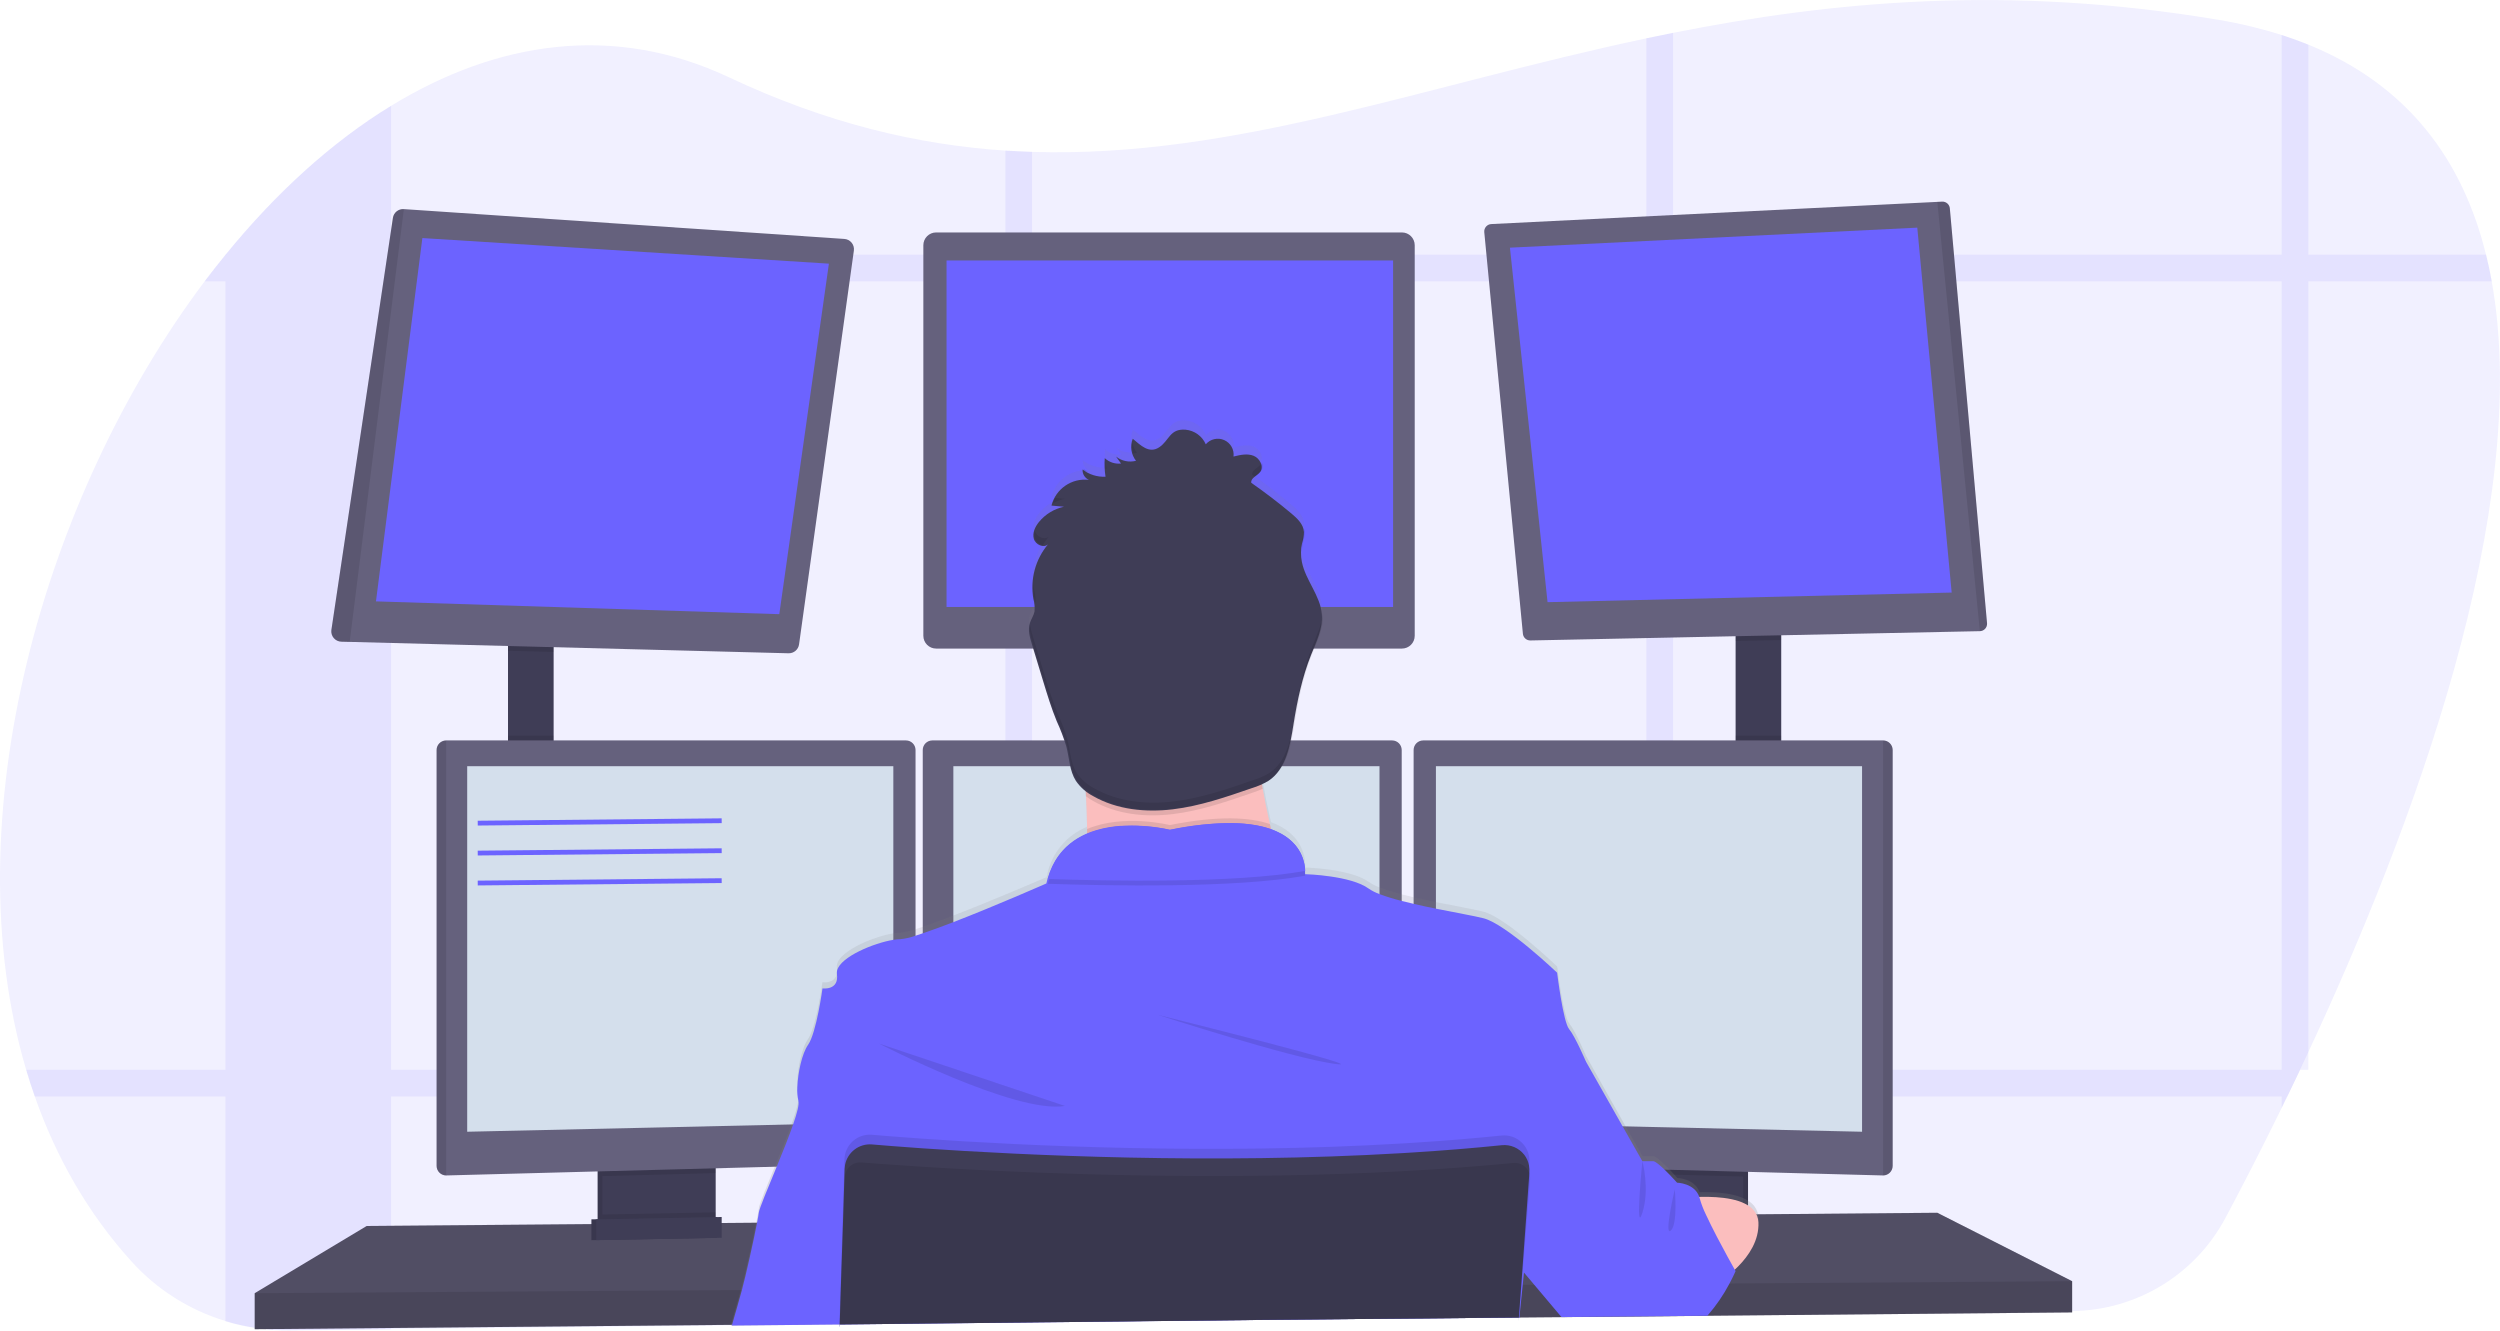
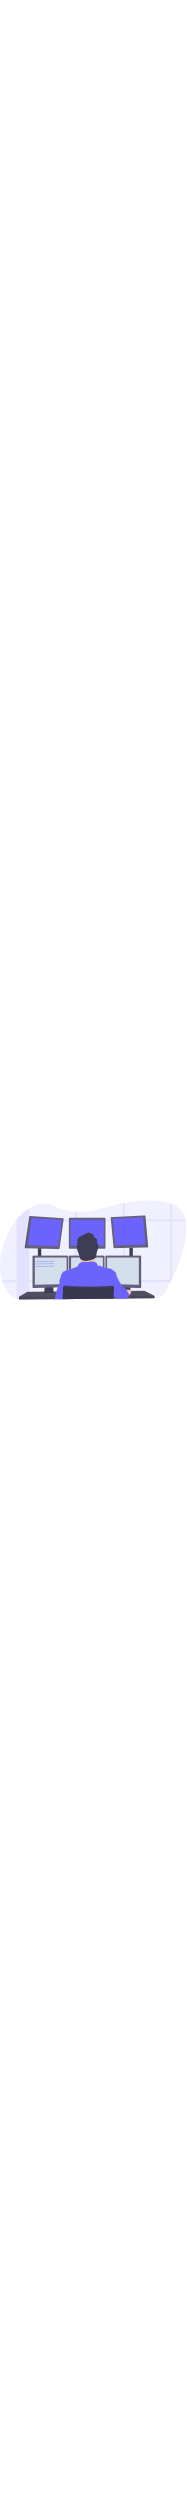
- <svg xmlns="http://www.w3.org/2000/svg" id="59725d3d-bdd8-4af0-9b66-49b8d09410bc" data-name="Layer 1" width="1041.32" height="554.17" viewBox="0 0 1041.32 554.17">
+ <svg xmlns="http://www.w3.org/2000/svg" id="59725d3d-bdd8-4af0-9b66-49b8d09410bc" data-name="Layer 1" width="41.32" height="554.17" viewBox="0 0 1041.32 554.17">
  <defs>
    <linearGradient id="dff037aa-d578-4bab-81e7-399360663117" x1="597.75" y1="725.44" x2="597.75" y2="347.69" gradientUnits="userSpaceOnUse">
      <stop offset="0" stop-color="gray" stop-opacity="0.25" />
      <stop offset="0.54" stop-color="gray" stop-opacity="0.12" />
      <stop offset="1" stop-color="gray" stop-opacity="0.1" />
    </linearGradient>
  </defs>
  <path d="M1040.82,611.12q-1.74,3.75-3.47,7.4-2.7,5.67-5.33,11.12c-.78,1.61-1.56,3.19-2.32,4.77-8.6,17.57-16.63,33.11-23.45,45.89A73.21,73.21,0,0,1,942.44,719l-151.65,1.65h-1.6l-13,.14-11.12.12-34.1.37-1.38,0-17.36.19h-.53l-107,1.16-95.51,1-11.11.12-69,.75H429l-44.75.48h-.48l-141.5,1.53-42.33.46a88.07,88.07,0,0,1-26.67-3.82,86.39,86.39,0,0,1-39.09-24.75C116,678.37,102.75,655,93.85,629.64q-1.93-5.49-3.6-11.12C59.44,514.37,97,380,164.6,290.08q4.25-5.64,8.64-11l.07-.08c20.79-25.52,44.1-46.84,68.93-62,44-26.91,92.75-34.49,140.7-11.9,40.57,19.12,78.45,28.11,115.17,30.55,3.71.24,7.42.42,11.11.53,84.23,2.65,163.17-27.7,255.87-47.29,3.69-.78,7.39-1.55,11.12-2.28,66.13-13.16,139.49-20.1,226.73-5.51a189.09,189.09,0,0,1,26.76,6.4q5.77,1.86,11.12,4c41.64,16.94,64.35,48.24,74,87.46q1.37,5.46,2.37,11.11C1134.3,384.41,1084.19,518.23,1040.82,611.12Z" transform="translate(-79.34 -172.91)" fill="#6c63ff" opacity="0.1" />
  <g opacity="0.1">
    <path d="M242.24,217V726.62l-42.33.46a88.07,88.07,0,0,1-26.67-3.82V279h.07C194.1,253.45,217.41,232.13,242.24,217Z" transform="translate(-79.34 -172.91)" fill="#6c63ff" />
    <path d="M1117.24,290.08H164.6q4.25-5.64,8.64-11V279h941.63Q1116.24,284.43,1117.24,290.08Z" transform="translate(-79.34 -172.91)" fill="#6c63ff" />
    <path d="M1040.82,191.51v427h-3.47q-2.7,5.67-5.33,11.12c-.78,1.61-1.56,3.19-2.32,4.77V187.47Q1035.47,189.33,1040.82,191.51Z" transform="translate(-79.34 -172.91)" fill="#6c63ff" />
    <path d="M776.21,186.58V720.83l-11.12.12V188.86C768.78,188.08,772.48,187.31,776.21,186.58Z" transform="translate(-79.34 -172.91)" fill="#6c63ff" />
    <path d="M509.22,236.15V723.73l-11.11.12V235.62C501.82,235.86,505.53,236,509.22,236.15Z" transform="translate(-79.34 -172.91)" fill="#6c63ff" />
    <path d="M1037.35,618.52q-2.7,5.67-5.33,11.12H93.85q-1.93-5.49-3.6-11.12Z" transform="translate(-79.34 -172.91)" fill="#6c63ff" />
  </g>
  <rect x="211.6" y="265.83" width="19" height="57.66" fill="#3f3d56" />
  <rect x="722.93" y="262.83" width="19" height="61" fill="#3f3d56" />
  <polygon points="863.1 533.65 863.1 546.65 711.18 548.05 709.56 548.08 651.82 548.61 650.44 548.63 632.89 548.78 632.37 548.78 525.39 549.77 349.78 551.4 349.63 551.4 304.98 551.82 304.5 551.83 106.1 553.65 106.1 538.65 152.75 510.65 246.35 509.87 248.35 509.86 249.01 509.85 251.01 509.82 295.95 509.45 297.96 509.44 298.6 509.43 300.6 509.42 315.01 509.3 315.39 509.29 350.94 508.99 351.23 508.99 628.63 506.65 635.42 506.6 636.1 506.6 641.28 506.55 678.93 506.24 680.93 506.21 682.78 506.19 683.74 506.19 695.45 506.1 697.77 506.07 700.88 506.05 710.63 505.96 726.1 505.83 728.1 505.81 731.58 505.79 732.23 505.79 806.94 505.15 863.1 533.65" fill="#65617d" />
  <polygon points="863.1 533.65 863.1 546.65 711.18 548.05 709.56 548.08 651.82 548.61 650.44 548.63 632.89 548.78 632.37 548.78 525.39 549.77 349.78 551.4 349.63 551.4 304.98 551.82 304.5 551.83 106.1 553.65 106.1 538.65 152.75 510.65 246.35 509.87 248.35 509.86 249.01 509.85 251.01 509.82 295.95 509.45 297.96 509.44 298.6 509.43 300.6 509.42 315.01 509.3 315.39 509.29 350.94 508.99 351.23 508.99 628.63 506.65 635.42 506.6 636.1 506.6 641.28 506.55 678.93 506.24 680.93 506.21 682.78 506.19 683.74 506.19 695.45 506.1 697.77 506.07 700.88 506.05 710.63 505.96 726.1 505.83 728.1 505.81 731.58 505.79 732.23 505.79 806.94 505.15 863.1 533.65" opacity="0.2" />
  <path d="M375.44,656.57v24.49a6.13,6.13,0,0,1-3.5,5.54,6,6,0,0,1-2.5.6l-34.9.74a6,6,0,0,1-2.7-.57,6.12,6.12,0,0,1-3.57-5.57V656.57Z" transform="translate(-79.34 -172.91)" fill="#3f3d56" />
  <path d="M375.44,656.57v24.49a6.13,6.13,0,0,1-3.5,5.54,6,6,0,0,1-2.5.6l-34.9.74a6,6,0,0,1-2.7-.57,6.12,6.12,0,0,1-3.57-5.57V656.57Z" transform="translate(-79.34 -172.91)" opacity="0.1" />
  <path d="M377.44,656.57v24.49a6.13,6.13,0,0,1-3.5,5.54,6,6,0,0,1-2.5.6l-34.9.74a6,6,0,0,1-2.7-.57,6.12,6.12,0,0,1-3.57-5.57V656.57Z" transform="translate(-79.34 -172.91)" fill="#3f3d56" />
  <rect x="680.93" y="483.66" width="47.17" height="31.5" fill="#3f3d56" />
  <rect x="680.93" y="483.66" width="47.17" height="31.5" opacity="0.1" />
  <rect x="678.93" y="483.66" width="47.17" height="31.5" fill="#3f3d56" />
  <polygon points="230.6 265.82 230.6 271.55 211.6 271.06 211.6 265.82 230.6 265.82" opacity="0.1" />
  <path d="M435,277.31l-22.83,164a4.3,4.3,0,0,1-4.37,3.71L225,440.28l-3.47-.09a4.3,4.3,0,0,1-4.16-4.87L243,263.64a4.3,4.3,0,0,1,4.54-3.63L431,272.43A4.29,4.29,0,0,1,435,277.31Z" transform="translate(-79.34 -172.91)" fill="#65617d" />
  <polygon points="175.93 99.16 156.6 250.49 324.6 255.82 345.26 109.82 175.93 99.16" fill="#6c63ff" />
  <rect x="384.6" y="96.82" width="204.67" height="173.33" rx="5.33" ry="5.33" fill="#65617d" />
  <rect x="394.26" y="108.49" width="186" height="144.33" fill="#6c63ff" />
  <polygon points="741.93 262.82 741.93 266.61 722.93 267 722.93 262.82 741.93 262.82" opacity="0.1" />
  <path d="M907,432.53a3.08,3.08,0,0,1-3,3.28L716.8,439.68a3.08,3.08,0,0,1-3.13-2.79L697.58,269.61a3.08,3.08,0,0,1,2.92-3.37L886.28,257l2-.1a3.07,3.07,0,0,1,3.22,2.8Z" transform="translate(-79.34 -172.91)" fill="#65617d" />
  <polygon points="628.93 103.16 798.6 94.82 812.93 246.82 644.6 250.82 628.93 103.16" fill="#6c63ff" />
  <path d="M907,432.53a3.08,3.08,0,0,1-3,3.28L886.28,257l2-.1a3.07,3.07,0,0,1,3.22,2.8Z" transform="translate(-79.34 -172.91)" opacity="0.1" />
  <path d="M247.57,260,225,440.28l-3.47-.09a4.3,4.3,0,0,1-4.16-4.87L243,263.64A4.3,4.3,0,0,1,247.57,260Z" transform="translate(-79.34 -172.91)" opacity="0.1" />
  <rect x="211.6" y="306.41" width="19" height="17.08" opacity="0.1" />
  <polygon points="298.1 483.65 298.1 488.62 250.93 489.88 250.93 483.65 298.1 483.65" opacity="0.1" />
  <path d="M460.69,485.27v168.2a4,4,0,0,1-3.85,3.95l-191.65,5.1h-.05a4,4,0,0,1-3.95-3.95V485.27a4,4,0,0,1,3.95-3.95h191.6A4,4,0,0,1,460.69,485.27Z" transform="translate(-79.34 -172.91)" fill="#65617d" />
  <path d="M265.19,481.32v181.2h-.05a4,4,0,0,1-3.95-3.95V485.27a4,4,0,0,1,3.95-3.95Z" transform="translate(-79.34 -172.91)" opacity="0.1" />
  <polygon points="194.6 319.15 372.1 319.15 372.1 467.4 194.6 471.4 194.6 319.15" fill="#d4dfec" />
  <rect x="722.93" y="306.41" width="19" height="17.42" opacity="0.1" />
  <polygon points="726.1 483.65 726.1 490.06 678.93 488.8 678.93 483.65 726.1 483.65" opacity="0.1" />
  <path d="M867.69,485.27v173.3a4,4,0,0,1-4,3.95h0L672,657.42a4,4,0,0,1-3.85-3.95V485.27a4,4,0,0,1,3.95-3.95h191.6A4,4,0,0,1,867.69,485.27Z" transform="translate(-79.34 -172.91)" fill="#65617d" />
  <path d="M867.69,485.27v173.3a4,4,0,0,1-4,3.95h0V481.32h0A4,4,0,0,1,867.69,485.27Z" transform="translate(-79.34 -172.91)" opacity="0.1" />
  <polygon points="775.6 319.15 598.1 319.15 598.1 467.4 775.6 471.4 775.6 319.15" fill="#d4dfec" />
  <path d="M663.19,485.27v168.2a4,4,0,0,1-3.85,3.95l-191.65,5.1h0a4,4,0,0,1-4-3.95V485.27a4,4,0,0,1,3.95-3.95h191.6A4,4,0,0,1,663.19,485.27Z" transform="translate(-79.34 -172.91)" fill="#65617d" />
  <polygon points="397.1 319.15 574.6 319.15 574.6 467.4 397.1 471.4 397.1 319.15" fill="#d4dfec" />
  <polygon points="863.1 533.65 863.1 546.65 711.18 548.05 709.56 548.08 651.82 548.61 650.44 548.63 632.89 548.78 632.37 548.78 525.39 549.77 349.78 551.4 349.63 551.4 304.98 551.82 304.5 551.83 106.1 553.65 106.1 538.65 308.61 537.32 309.09 537.32 350.08 537.04 350.27 537.04 633.35 535.17 633.64 535.17 633.81 535.16 634.28 535.16 639.07 535.13 640.53 535.13 715.02 534.63 719.42 534.61 720.4 534.6 863.1 533.65" opacity="0.1" />
  <circle cx="487.26" cy="272.16" r="51.33" fill="#fbbebe" />
  <path d="M383.74,725.09c0-.11.06-.23.1-.35,1-3.59,2.78-9.66,4.11-14.51.17-.6.33-1.19.48-1.75,1.47-5.47,4.33-18.28,5.92-26.27.56-2.81,1-5,1.09-6.1.2-1.69,3.21-8.92,6.62-17.23,2.39-5.84,5-12.22,6.91-17.6a61.38,61.38,0,0,0,2.93-9.85,5.1,5.1,0,0,0,0-2.13,14.69,14.69,0,0,1-.48-3.5v0c-.23-6.2,1.62-16,4.48-20.11,3.5-5,6-23.66,6-23.66s5.18.75,6-3.53a6.15,6.15,0,0,0,.1-1.4,7.41,7.41,0,0,0-.09-1.11c-.89-6.24,14.72-12.88,23.5-14.31a19.67,19.67,0,0,1,3-.28,27.24,27.24,0,0,0,6.25-1.44q1.4-.43,3-1c3.68-1.24,8.08-2.88,12.75-4.68,17.56-6.81,38.82-16,38.82-16,.15-.71.32-1.39.51-2.06a27.71,27.71,0,0,1,16.35-18.93h0c0-.66,0-1.33,0-2,0-3.45-.15-7-.3-10.54,0-.69-.06-1.38-.1-2.07,0-.2,0-.41,0-.61s0-.35,0-.52c0-.7-.07-1.4-.11-2.09l-.18-.14a16.41,16.41,0,0,1-3.9-4.2,15.27,15.27,0,0,1-1.42-3c-1.25-3.39-1.54-7.17-2.38-10.75l-.18-.74a84,84,0,0,0-4-10.58c-2.21-5.42-3.91-11-5.6-16.65q-1.54-5.13-3.11-10.28l-1.58-5.24c-.3-1-.6-2-.83-3v0a13.27,13.27,0,0,1-.26-1.4,0,0,0,0,1,0,0,10,10,0,0,1,.24-4.61,32.09,32.09,0,0,1,1.32-3,7.87,7.87,0,0,0,.5-1.38v0a3,3,0,0,0,.08-.32,5.65,5.65,0,0,0,.11-1.08,18.46,18.46,0,0,0-.52-3.89.07.07,0,0,1,0-.05,2.56,2.56,0,0,0-.05-.27,25.48,25.48,0,0,1-.36-3,28.45,28.45,0,0,1,3.47-15.57l.19-.36a25.22,25.22,0,0,1,1.84-2.78h0c.31-.42.63-.82,1-1.22-1.4,1.34-3.7.75-5-.69a3.61,3.61,0,0,1-.55-.75,3.81,3.81,0,0,1-.23-.45c-.05-.12-.09-.25-.13-.38-.7-2.45.52-5.06,2.12-7.05a18.49,18.49,0,0,1,5.74-4.7h0a3.84,3.84,0,0,1,.4-.21,17.12,17.12,0,0,1,2.64-1.06h0a15.06,15.06,0,0,1,1.63-.44l-3.71-.34-1.5-.14a14.49,14.49,0,0,1,13-10.91h1.08a11.73,11.73,0,0,1,1.57.13,4.44,4.44,0,0,1-2.65-4.33,14.41,14.41,0,0,0,9.19,3.06h.38a30,30,0,0,1-.34-3.27h0a0,0,0,0,1,0,0,0,0,0,0,1,0,0,33.19,33.19,0,0,1,0-4.46,8.44,8.44,0,0,0,6.78,2.26l-2.08-2.9a9.49,9.49,0,0,0,6.56,2.05l.48-.05a7,7,0,0,0,1.19-.23l.09,0c-.19-.24-.36-.49-.53-.75l-.06-.12a9.67,9.67,0,0,1-1-2.09,6.59,6.59,0,0,1-.24-.87h0a8.75,8.75,0,0,1,.45-5.45c3.23,2.7,6.77,6.39,11,3.6s4.37-7.91,11-7.39a10.2,10.2,0,0,1,8.41,6.12,6.75,6.75,0,0,1,7.67-1.75,6.85,6.85,0,0,1,3.88,6.89c2.75-.69,5.71-1.37,8.35-.33s4.34,4.41,2.84,6.66a1.43,1.43,0,0,1-.14.2c-1.23,1.59-3.95,2.46-3.66,4.46l.42.3,1.3.94a.05.05,0,0,1,0,0q7.65,5.52,14.9,11.6c2.48,2.08,5.12,4.58,5.29,7.83a8.64,8.64,0,0,1-.24,2.37h0c-.16.78-.38,1.56-.55,2.34a19.51,19.51,0,0,0-.34,6.05h0c.07.59.16,1.17.27,1.76,1.53,7.73,7.71,14.11,8.32,22l0,.56a17.78,17.78,0,0,1-.07,2.53c-.46,4.8-2.68,9.41-4.48,14-.11.28-.22.56-.32.84-3.47,9-5.47,18.59-7,28.16a100.26,100.26,0,0,1-2,10.09A26.73,26.73,0,0,1,611,492.07a16.22,16.22,0,0,1-3.36,3,18.67,18.67,0,0,1-2.65,1.41s0,0,0,.06c.11.61.2,1.22.31,1.83.06.32.11.64.17,1h0a.14.14,0,0,0,0,.06c.84,4.73,1.8,9.36,2.81,13.76l.51,2.19c12.6,4.55,14.09,13.87,14.18,17.44a9.64,9.64,0,0,1,0,1.43s19,.5,26.5,6a20.34,20.34,0,0,0,4.51,2.3,83,83,0,0,0,9.25,2.89c1.61.42,3.29.83,5,1.23,3,.69,6.18,1.36,9.25,2,8.19,1.65,15.9,3,19.81,4,9.33,2.36,30.67,22.82,30.67,22.82s2.5,20.64,5,23.65,7,13.59,7,13.59l16.54,29.41,7,12.37h4.5c.62,0,1.84.88,3.21,2.1,1.19,1.06,2.51,2.38,3.67,3.58l1.92,2.05,1.2,1.33s7.27.18,9.24,5.93c5.92-.17,13.19.22,18.28,2.5a14.14,14.14,0,0,1,2,1.08,8.68,8.68,0,0,1,4.13,5.66,8.34,8.34,0,0,1,.18,1.44c0,.57,0,1.14,0,1.7-.36,7.57-5.29,13.87-9.82,18.11l.32.57s-.15.36-.44,1c-.08.19-.18.4-.29.64h0c-.59,1.26-1.53,3.15-2.76,5.36a63.31,63.31,0,0,1-9.57,13.17l-.29.3-57.74.53-.17-.2L719.87,708l-5.57-6.64-.17-.21-.16,1.59-.54,5.3-1.3,12.81-.07.64,0,.17-.15,1.48.11-1.48h-.29l-107,1L429.11,724.6l0,.84h-.14l0-.84-44.75.48Z" transform="translate(-79.34 -172.91)" fill="url(#dff037aa-d578-4bab-81e7-399360663117)" />
  <path d="M617.94,550.07s-99.5,12-90,0c3.44-4.34,4.39-17.2,4.2-31.85-.06-4.45-.22-9.06-.45-13.65-1.1-22-3.75-43.5-3.75-43.5s87-41,77-8.5c-4,13.13-2.69,31.57.35,48.88.89,5.05,1.92,10,3,14.7A344.67,344.67,0,0,0,617.94,550.07Z" transform="translate(-79.34 -172.91)" fill="#fbbebe" />
  <path d="M617.94,550.07s-99.5,12-90,0c3.44-4.34,4.39-17.2,4.2-31.85,15.17-6.48,34.47-1.65,34.47-1.65,20.32-4.05,33.35-3.26,41.68-.42A344.67,344.67,0,0,0,617.94,550.07Z" transform="translate(-79.34 -172.91)" opacity="0.1" />
  <path d="M429.08,725.44l0-.84,175.62-1.91,107-1H712l-.11,1.48.15-1.48h.19l0-.17,1.37-13.45.52-5.09.16-1.59.14-1.33,6.18-20.61,6.18-20.58,5.2-17.33,7.94-26.48s-4.5-10.5-7-13.5-5-23.5-5-23.5-21.34-20.33-30.67-22.67c-3.91-1-11.63-2.33-19.83-4-3.07-.62-6.22-1.28-9.25-2-1.71-.39-3.39-.8-5-1.21a87.91,87.91,0,0,1-9.25-2.86,20.7,20.7,0,0,1-4.5-2.29c-7.35-5.39-25.77-6-26.48-6h0a.42.42,0,0,1,0-.07v-.09a10.26,10.26,0,0,0,0-1.26c0-.4,0-.87-.09-1.4,0-.16,0-.33-.07-.5-.05-.36-.11-.74-.2-1.14a5,5,0,0,0-.12-.53,17.21,17.21,0,0,0-1.25-3.49c-.07-.16-.16-.33-.24-.49a18.25,18.25,0,0,0-1.7-2.63c-.13-.17-.27-.35-.42-.52a19.58,19.58,0,0,0-2.72-2.64c-.27-.21-.55-.43-.84-.63a4.67,4.67,0,0,0-.51-.36l-.89-.58-.83-.48c-.73-.4-1.5-.79-2.34-1.16-.26-.12-.54-.23-.82-.34s-.72-.28-1.09-.42l-.06,0L608,518c-.57-.19-1.15-.36-1.76-.53l-.93-.24-1-.23-1-.21c-1-.2-2.07-.38-3.19-.52l-1.14-.14-1.17-.12-1.21-.1-1.72-.1-2-.07a124.68,124.68,0,0,0-26.24,2.79,72.27,72.27,0,0,0-18.26-1.68l-.87,0-1,.06-.64,0-1.29.12c-.43,0-.87.09-1.3.15s-.88.11-1.31.18l-.66.11c-.65.11-1.31.23-2,.37q-.33.06-.66.15c-.87.19-1.74.42-2.6.68-.43.12-.86.26-1.29.41-.22.06-.43.14-.64.22l-.64.23-.63.25-.75.3c-.38.16-.75.33-1.12.51-.21.09-.42.19-.62.3s-.41.2-.6.31a27.75,27.75,0,0,0-6.21,4.38l-.51.49-.5.51c-.17.17-.33.35-.49.53a23.82,23.82,0,0,0-1.82,2.25c-.16.21-.31.42-.46.64a26.69,26.69,0,0,0-1.72,2.92c-.13.24-.25.49-.37.73a32.7,32.7,0,0,0-2,5.25q-.28,1-.51,2S494,550.24,476.44,557c-4.67,1.8-9.07,3.43-12.75,4.66-1.07.36-2.07.69-3,1a26.7,26.7,0,0,1-6.25,1.44,19.67,19.67,0,0,0-3,.28c-8.07,1.31-21.9,7-23.41,12.71a3.69,3.69,0,0,0-.1,1.4s0,.07,0,.11c1,7-6,6-6,6s-2.5,18.5-6,23.5c-2.53,3.6-4.26,11.63-4.48,17.69v0a19.61,19.61,0,0,0,.44,5.63c0,.05,0,.1,0,.14.4,1.34-.56,5-2.19,9.69-1.77,5.15-4.35,11.55-6.83,17.59-3.74,9.12-7.26,17.4-7.48,19.22-.09.81-.35,2.26-.71,4.13-1.46,7.62-4.7,22.13-6.3,28-1.19,4.38-2.92,10.38-4.11,14.5,0,.12-.07.24-.1.35L429,724.6l0,.84h.14Z" transform="translate(-79.34 -172.91)" fill="#6c63ff" />
  <path d="M445.44,607.57s57,29.5,77.5,26Z" transform="translate(-79.34 -172.91)" opacity="0.1" />
  <path d="M561.44,595.57s55.5,18,74,20.5S561.44,595.57,561.44,595.57Z" transform="translate(-79.34 -172.91)" opacity="0.1" />
  <path d="M623,537.65c-29,5.34-83.6,4.19-107.2,3.38,8.65-31,50.83-20.46,50.83-20.46C618.84,510.15,622.84,531.77,623,537.65Z" transform="translate(-79.34 -172.91)" opacity="0.1" />
  <path d="M623,535.65c-29,5.34-83.6,4.19-107.2,3.38,8.65-31,50.83-20.46,50.83-20.46C618.84,508.15,622.84,529.77,623,535.65Z" transform="translate(-79.34 -172.91)" fill="#6c63ff" />
  <path d="M776.94,672.32s34.16-5.25,34.83,9.75-17.42,25.48-17.42,25.48Z" transform="translate(-79.34 -172.91)" fill="#fbbebe" />
  <path d="M605.29,501.45a47,47,0,0,1-4.5,1.74c-10.78,3.72-21.65,7.47-33,8.83s-23.26.16-33.16-5.5a28.77,28.77,0,0,1-3-1.95c-1.1-22-3.75-43.5-3.75-43.5s87-41,77-8.5C600.9,465.7,602.25,484.14,605.29,501.45Z" transform="translate(-79.34 -172.91)" opacity="0.1" />
  <path d="M552.52,364.84a9.47,9.47,0,0,1-8.32-1.75l2.08,2.89a8.47,8.47,0,0,1-6.78-2.25,34.08,34.08,0,0,0,.32,7.75,14.52,14.52,0,0,1-9.56-3,4.42,4.42,0,0,0,2.64,4.31,14.34,14.34,0,0,0-15.6,10.71l5.22.48a18.47,18.47,0,0,0-10.44,6.37c-1.6,2-2.82,4.56-2.12,7s4.08,4,5.92,2.26a27.94,27.94,0,0,0-6.1,22.79,14.47,14.47,0,0,1,.46,5.26c-.33,1.65-1.37,3.08-1.89,4.69-1,2.92-.05,6.09.84,9l4.69,15.42c1.7,5.57,3.39,11.15,5.61,16.54a82.08,82.08,0,0,1,4,10.51c1.26,4.84,1.31,10.14,4,14.37a19.93,19.93,0,0,0,7.18,6.33c9.89,5.66,21.84,6.86,33.16,5.5s22.18-5.11,32.95-8.83a31,31,0,0,0,6.84-3c7.45-4.88,9.11-14.86,10.5-23.65,1.55-9.8,3.62-19.58,7.29-28.8,2.18-5.49,5-11.06,4.52-16.94-.61-7.81-6.79-14.14-8.32-21.82a19,19,0,0,1,.07-7.77,17.66,17.66,0,0,0,.79-4.7c-.17-3.22-2.81-5.7-5.29-7.77Q609.11,380,600.52,374c-.29-2,2.43-2.86,3.66-4.44,1.74-2.23-.06-5.77-2.7-6.81s-5.6-.36-8.35.33a6.59,6.59,0,0,0-11.55-5.11,10.2,10.2,0,0,0-8.42-6.08c-6.63-.52-6.76,4.55-11,7.34s-7.74-.89-11-3.57A9.28,9.28,0,0,0,552.52,364.84Z" transform="translate(-79.34 -172.91)" fill="#3f3d56" />
  <path d="M802.27,702.32s-.89,2.12-2.53,5.19a69,69,0,0,1-9,13.17l-.27.29-1.62,0-57.74.53-1.38,0-.17-.2-11.2-13.29L714.14,703l-.17-.21-.36-.42-.2-.24-.26-.31-8.21-9.74,3-12.5,5.11-21.06.13-.51,1-4,.71-3,2.38-9.78,8.16-33.65,14.5,7.5,15.29,27,8.21,14.5h4.5c.85,0,2.8,1.64,4.76,3.53.7.67,1.4,1.38,2,2,1.78,1.84,3.19,3.42,3.19,3.42s7.29.16,9.25,5.9a7,7,0,0,1,.25.85,40.3,40.3,0,0,0,2.53,6.56c1.29,2.81,2.91,6,4.55,9.19,3.05,5.85,6.15,11.42,7.29,13.44l.14.25Z" transform="translate(-79.34 -172.91)" fill="#6c63ff" />
  <path d="M716.37,657.17l-.1,1.43v.1l-.17,2.3-1.33,18.51-1.61,22.3-.46,6.28-1,13.44v.17l-107,1L429.11,724.6l0,.84h-.14l0-.84v-.28l.45-14.36.86-28.06.74-23.79.07-2.37a10.53,10.53,0,0,1,11.42-10.17c4.72.4,10.85.89,18.18,1.41l3,.22c42.33,2.94,120.56,6.74,199.5,2,1.66-.09,3.33-.19,5-.31,12.24-.77,24.47-1.76,36.58-3a10.53,10.53,0,0,1,11.6,11.23Z" transform="translate(-79.34 -172.91)" opacity="0.1" />
  <path d="M429.08,725.44l0-.84,175.62-1.91,107-1H712v-.17l1-13.44.43-6,1.64-22.61,1.29-17.9,0-.44a10.62,10.62,0,0,0-.11-2.47.3.3,0,0,0,0-.1,10.39,10.39,0,0,0-2-4.64,10.54,10.54,0,0,0-9.42-4c-12.11,1.24-24.34,2.23-36.58,3-1.67.12-3.34.22-5,.31-78.94,4.69-157.17.89-199.5-2l-3-.22c-7.33-.52-13.46-1-18.18-1.41a10.54,10.54,0,0,0-11.24,8.53,11,11,0,0,0-.18,1.64l-.68,22.16L429.54,710l-.44,14.36v.28l0,.84Z" transform="translate(-79.34 -172.91)" fill="#3f3d56" />
  <path d="M716.67,664.18l-1.23,15.33-1.83,22.85-.46,5.72-1,12.81-.06.64v.17h0l-.15,1.48.11-1.48h-.29l-107,1L429.11,724.6v-.28l.49-14.36,1-28.06.64-18.65A6.36,6.36,0,0,1,434.3,658a6.25,6.25,0,0,1,3.78-.9c2.1.17,4.68.37,7.69.59,4.89.36,10.92.78,17.94,1.22,13,.82,29.31,1.7,48,2.42,52,2,122.2,2.67,188.88-3.17,3-.26,6.1-.55,9.13-.84a6.26,6.26,0,0,1,3.48.66,5.16,5.16,0,0,1,.86.54,6.14,6.14,0,0,1,2,2.46,3.56,3.56,0,0,1,.25.61A6.28,6.28,0,0,1,716.67,664.18Z" transform="translate(-79.34 -172.91)" opacity="0.1" />
  <path d="M377.44,677.87v3.19a6.13,6.13,0,0,1-3.5,5.54l-40.1.77a6.12,6.12,0,0,1-3.57-5.57v-3Z" transform="translate(-79.34 -172.91)" opacity="0.1" />
  <polygon points="298.6 515.57 246.35 516.57 246.35 507.9 298.6 506.9 298.6 515.57" fill="#3f3d56" />
  <polygon points="298.6 515.57 246.35 516.57 246.35 507.9 298.6 506.9 298.6 515.57" opacity="0.1" />
  <polygon points="300.6 515.57 248.35 516.57 248.35 507.9 300.6 506.9 300.6 515.57" fill="#3f3d56" />
  <g opacity="0.1">
    <path d="M552.93,361.56a9.75,9.75,0,0,1-1.89-4.34,9.49,9.49,0,0,0,.42,4.6A9,9,0,0,0,552.93,361.56Z" transform="translate(-79.34 -172.91)" />
    <path d="M540.23,368.2a35.12,35.12,0,0,1-.37-3.7c0,1.23,0,2.47,0,3.71Z" transform="translate(-79.34 -172.91)" />
    <path d="M621.73,401.57a18.34,18.34,0,0,1,.36-2.65,18,18,0,0,0,.8-4.69,6.16,6.16,0,0,0-.16-1.06c-.17.92-.44,1.84-.64,2.75A19.14,19.14,0,0,0,621.73,401.57Z" transform="translate(-79.34 -172.91)" />
    <path d="M600.93,370.67l1.09.79a19.71,19.71,0,0,0,2.57-2.22,3.67,3.67,0,0,0,.38-3.64,3,3,0,0,1-.38.64C603.36,367.82,600.64,368.69,600.93,370.67Z" transform="translate(-79.34 -172.91)" />
    <path d="M518.76,380.29a12.32,12.32,0,0,0-.87,2.28,18.16,18.16,0,0,1,5-1.89Z" transform="translate(-79.34 -172.91)" />
    <path d="M532.55,369.41a14.83,14.83,0,0,1-1.88-1.23,4.25,4.25,0,0,0,.09,1.18A11.86,11.86,0,0,1,532.55,369.41Z" transform="translate(-79.34 -172.91)" />
    <path d="M630.32,428.33c-.41,4.85-2.67,9.52-4.5,14.12-3.67,9.22-5.74,19-7.29,28.81-1.39,8.79-3,18.77-10.5,23.64a30,30,0,0,1-6.83,3c-10.78,3.73-21.65,7.47-33,8.83s-23.26.17-33.16-5.49a20,20,0,0,1-7.18-6.33c-2.67-4.23-2.72-9.53-4-14.37a82.21,82.21,0,0,0-4-10.52c-2.21-5.38-3.91-11-5.6-16.53q-2.35-7.71-4.69-15.43a28.81,28.81,0,0,1-1.14-4.75c-.39,2.56.37,5.24,1.14,7.75q2.34,7.73,4.69,15.43c1.69,5.57,3.39,11.15,5.6,16.53a82.21,82.21,0,0,1,4,10.52c1.26,4.84,1.31,10.14,4,14.37a20,20,0,0,0,7.18,6.33c9.9,5.66,21.84,6.85,33.16,5.49s22.18-5.1,33-8.83a30,30,0,0,0,6.83-3c7.45-4.87,9.11-14.85,10.5-23.64,1.55-9.81,3.62-19.59,7.29-28.81,2.18-5.48,5-11.05,4.52-16.94C630.34,428.45,630.32,428.39,630.32,428.33Z" transform="translate(-79.34 -172.91)" />
    <path d="M510.63,424.46s0-.07,0-.11a14,14,0,0,0-.46-5.25,26.59,26.59,0,0,1-.39-3.32,27.35,27.35,0,0,0,.39,6.32C510.33,422.88,510.51,423.67,510.63,424.46Z" transform="translate(-79.34 -172.91)" />
    <path d="M513.68,400a27.74,27.74,0,0,1,2.61-3.67c-1.83,1.75-5.21.19-5.92-2.24a5.83,5.83,0,0,0,0,3A4.39,4.39,0,0,0,513.68,400Z" transform="translate(-79.34 -172.91)" />
  </g>
  <path d="M763.44,656.57s3.17,11.5,0,21.5S763.44,656.57,763.44,656.57Z" transform="translate(-79.34 -172.91)" opacity="0.1" />
  <path d="M776.94,668.3s1.33,14.6-1.67,17.19S776.94,668.3,776.94,668.3Z" transform="translate(-79.34 -172.91)" opacity="0.1" />
  <line x1="198.99" y1="342.86" x2="300.6" y2="341.86" fill="none" stroke="#6c63ff" stroke-miterlimit="10" stroke-width="2" />
  <line x1="198.99" y1="355.33" x2="300.6" y2="354.34" fill="none" stroke="#6c63ff" stroke-miterlimit="10" stroke-width="2" />
  <line x1="198.99" y1="367.81" x2="300.6" y2="366.81" fill="none" stroke="#6c63ff" stroke-miterlimit="10" stroke-width="2" />
</svg>
